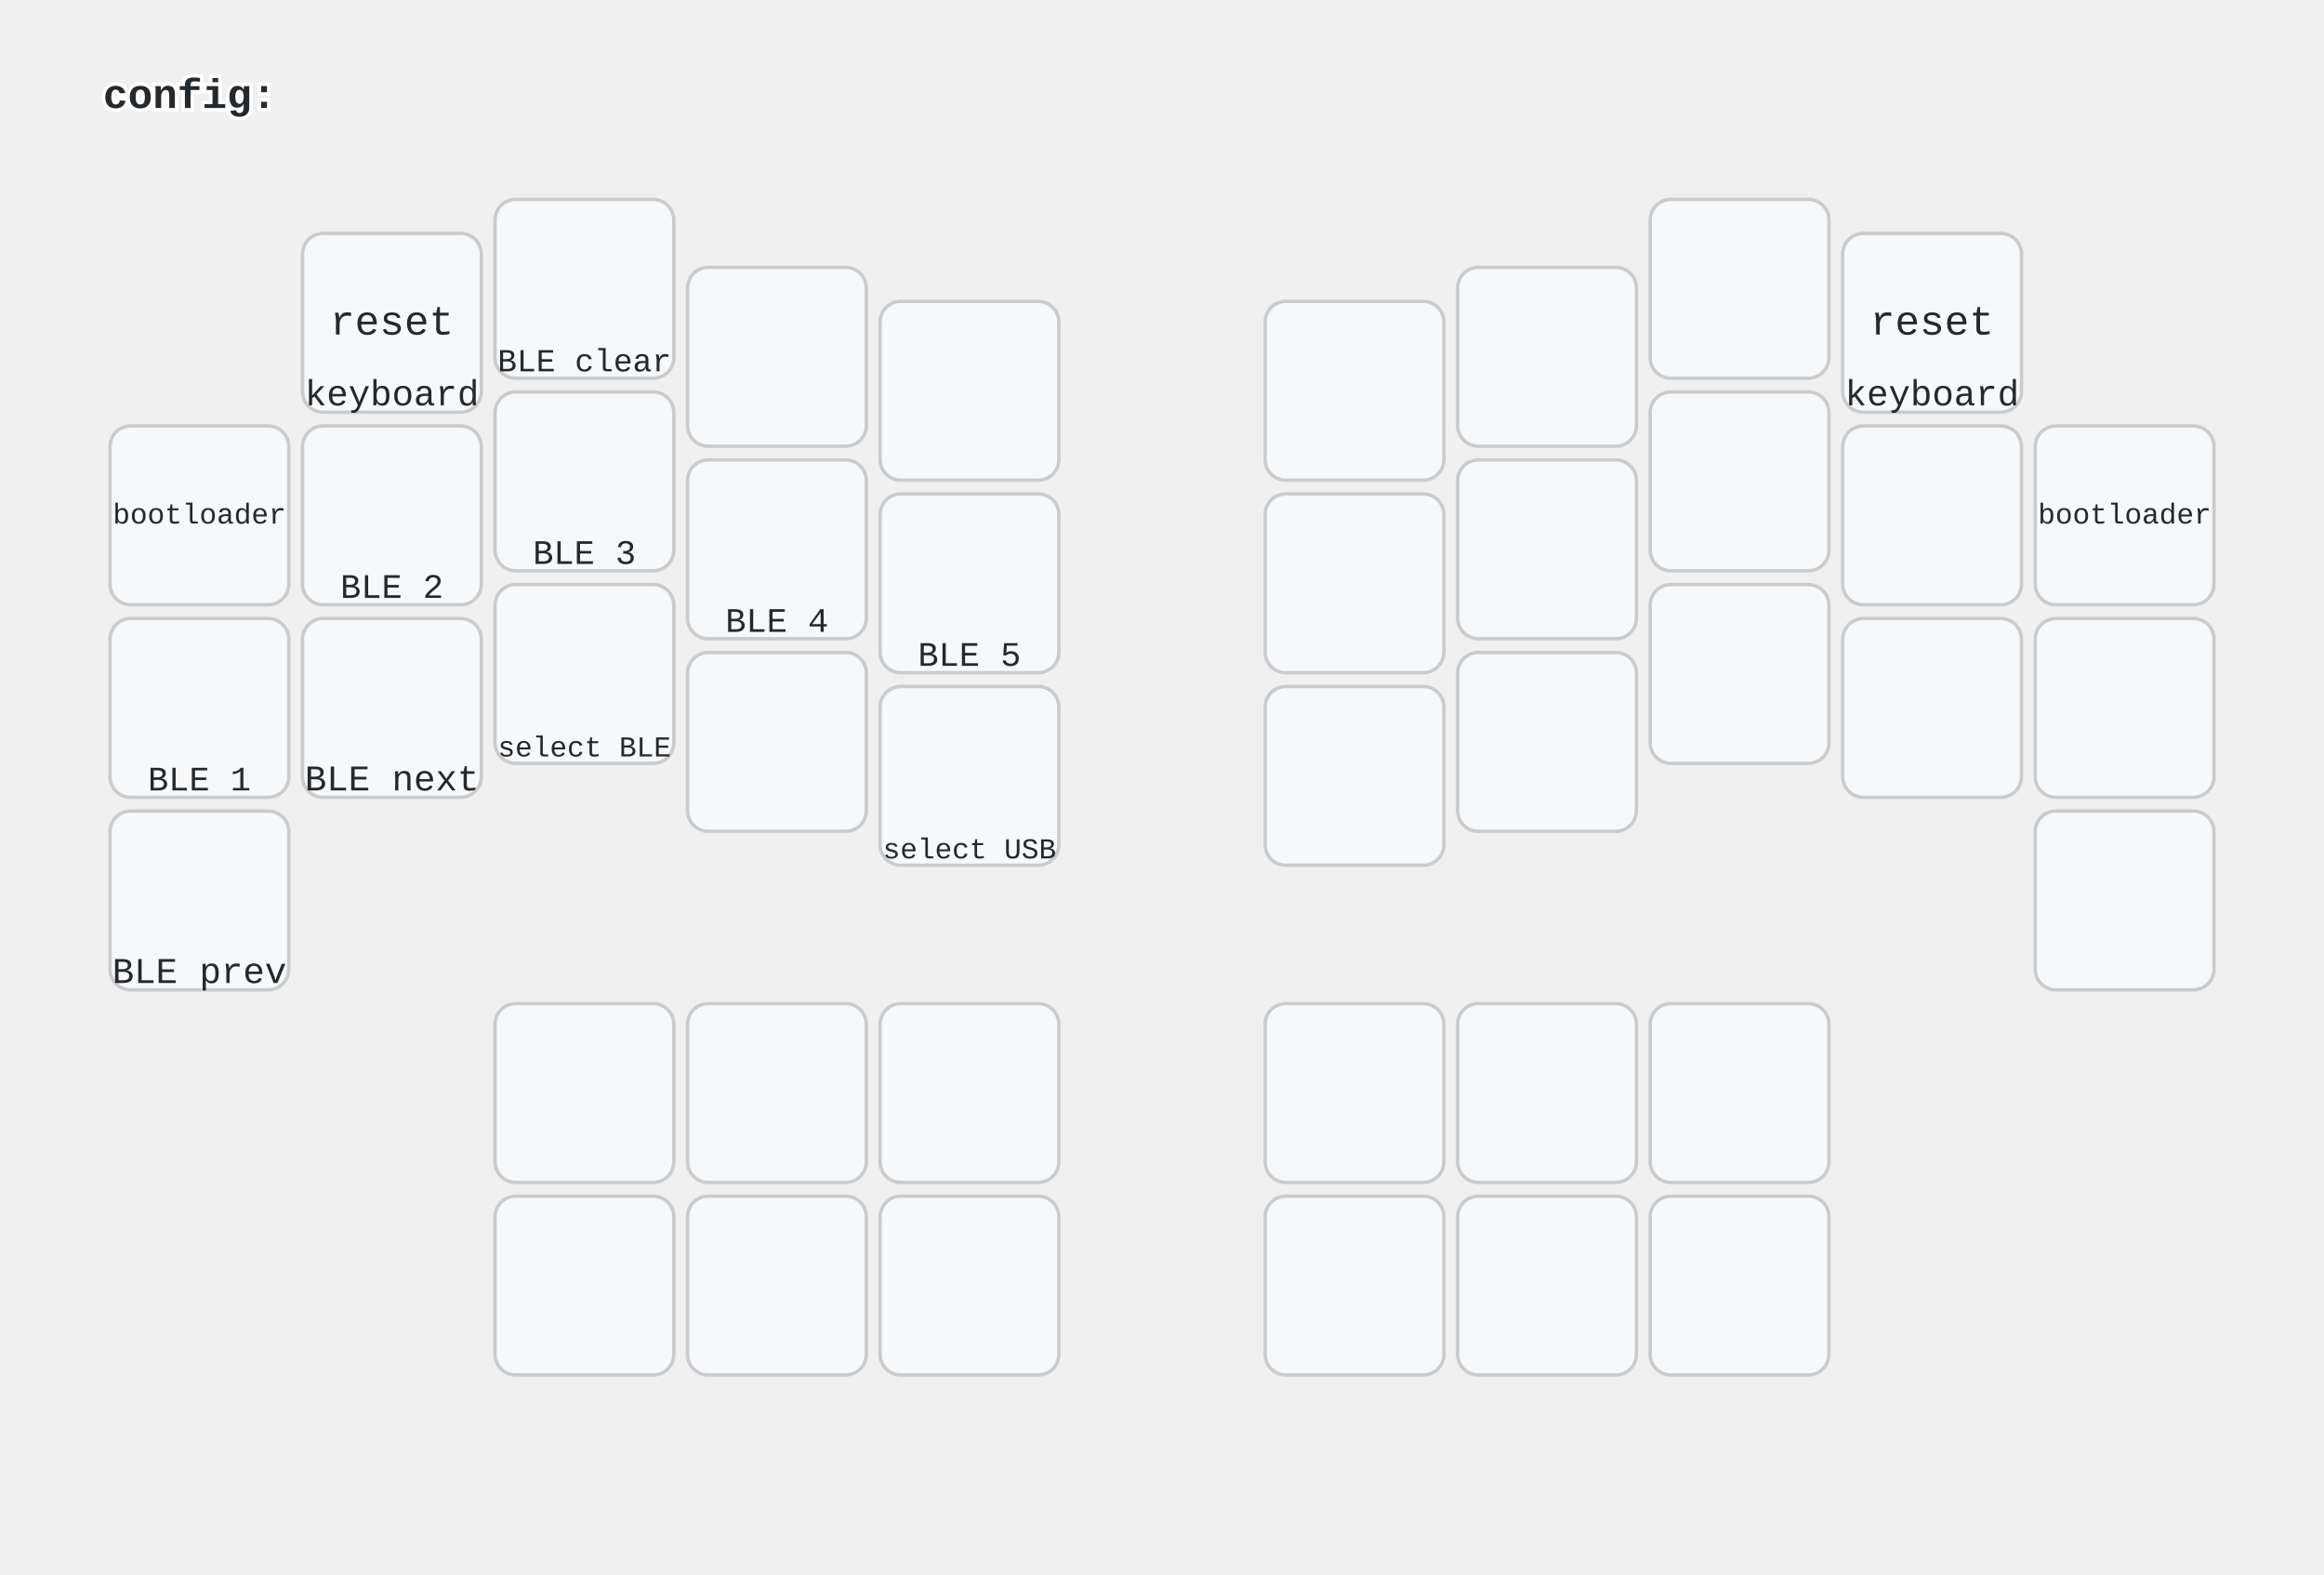
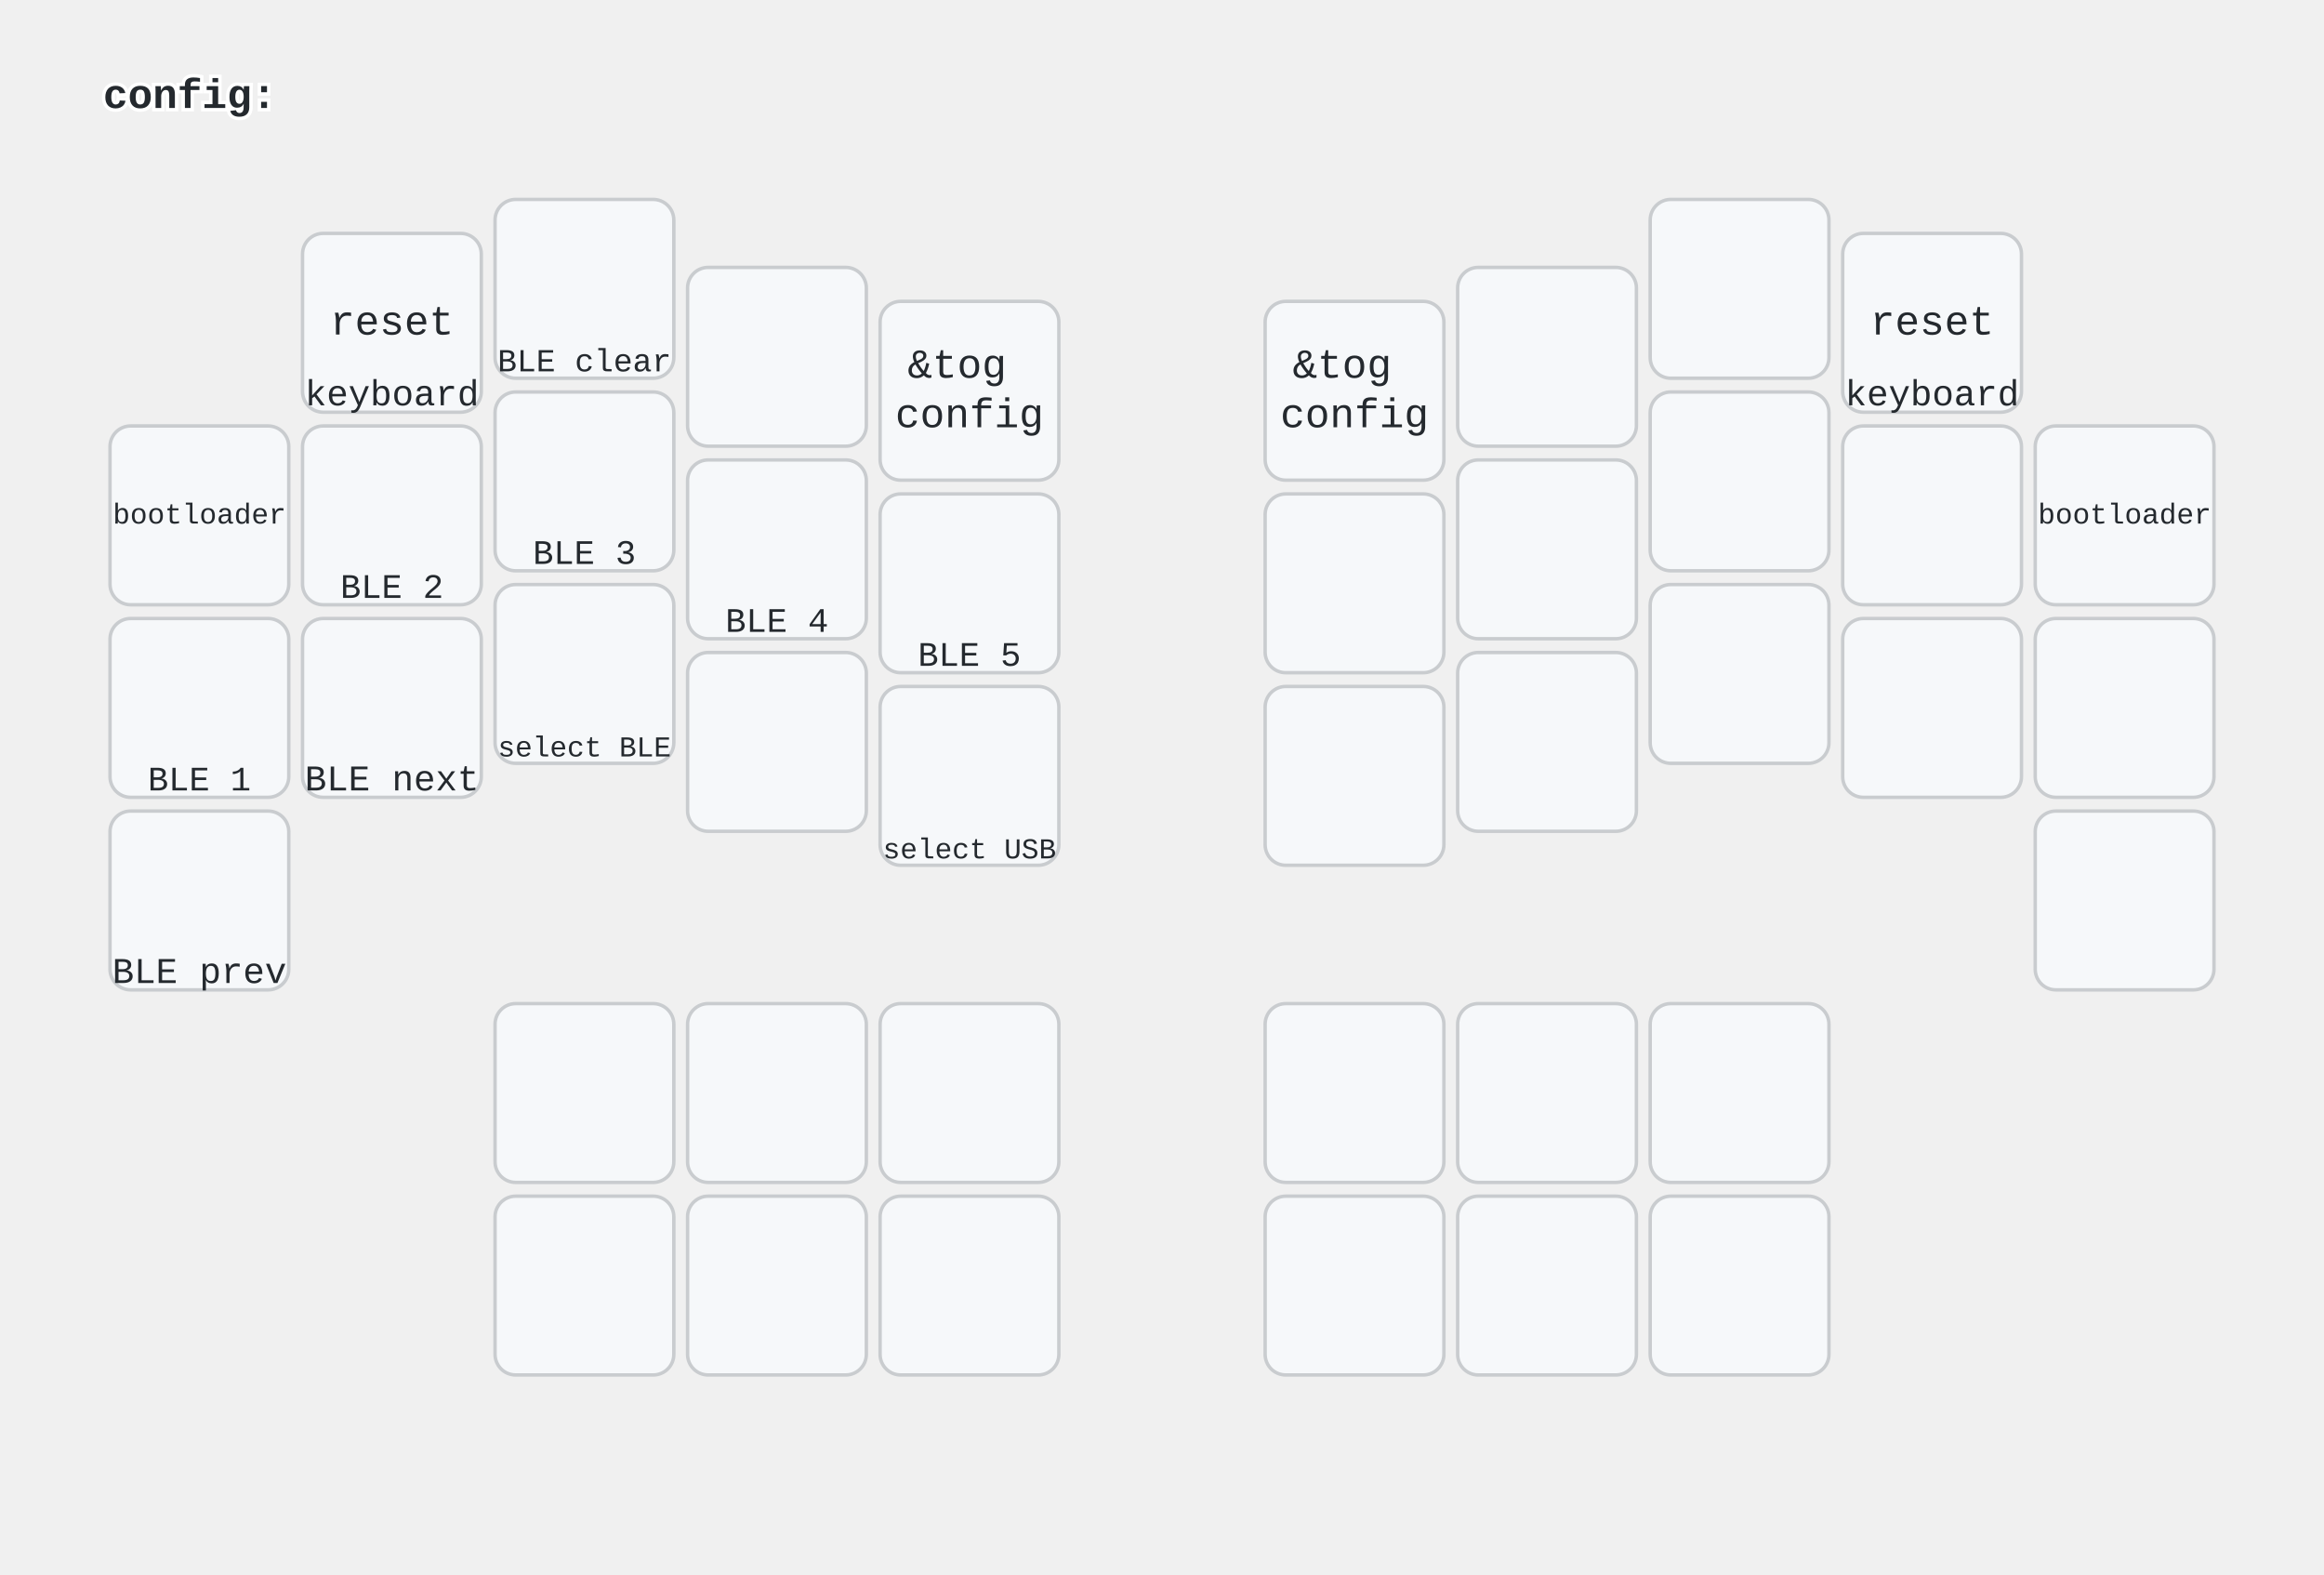
<svg xmlns="http://www.w3.org/2000/svg" xmlns:xlink="http://www.w3.org/1999/xlink" width="676.0" height="457.882" viewBox="0 0 676.0 457.882" class="keymap">
  <defs>/* start glyphs */
- <svg id="mdi:usb">
+ <svg id="mdi:bluetooth">
+       <svg id="mdi-bluetooth" viewBox="0 0 24 24">
+         <path d="M14.88,16.29L13,18.17V14.41M13,5.83L14.88,7.71L13,9.58M17.71,7.71L12,2H11V9.58L6.41,5L5,6.41L10.59,12L5,17.58L6.41,19L11,14.41V22H12L17.71,16.29L13.41,12L17.71,7.71Z" />
+       </svg>
+     </svg>
+     <svg id="mdi:usb">
      <svg id="mdi-usb" viewBox="0 0 24 24">
        <path d="M15,7V11H16V13H13V5H15L12,1L9,5H11V13H8V10.93C8.7,10.56 9.2,9.85 9.2,9C9.2,7.78 8.21,6.8 7,6.8C5.78,6.8 4.8,7.78 4.8,9C4.8,9.85 5.3,10.56 6,10.93V13A2,2 0 0,0 8,15H11V18.05C10.29,18.41 9.8,19.15 9.8,20A2.2,2.2 0 0,0 12,22.2A2.2,2.2 0 0,0 14.2,20C14.2,19.15 13.71,18.41 13,18.05V15H16A2,2 0 0,0 18,13V11H19V7H15Z" />
-       </svg>
-     </svg>
-     <svg id="mdi:bluetooth">
-       <svg id="mdi-bluetooth" viewBox="0 0 24 24">
-         <path d="M14.88,16.29L13,18.17V14.41M13,5.83L14.88,7.71L13,9.58M17.71,7.71L12,2H11V9.58L6.41,5L5,6.41L10.59,12L5,17.58L6.41,19L11,14.41V22H12L17.71,16.29L13.41,12L17.71,7.71Z" />
      </svg>
    </svg>
    <svg id="mdi:cancel">
      <svg id="mdi-cancel" viewBox="0 0 24 24">
        <path d="M12 2C17.5 2 22 6.5 22 12S17.5 22 12 22 2 17.5 2 12 6.5 2 12 2M12 4C10.1 4 8.4 4.6 7.1 5.7L18.3 16.9C19.3 15.5 20 13.8 20 12C20 7.6 16.4 4 12 4M16.9 18.3L5.7 7.1C4.6 8.4 4 10.1 4 12C4 16.4 7.6 20 12 20C13.9 20 15.6 19.4 16.9 18.3Z" />
      </svg>
    </svg>
  </defs>/* end glyphs */
<style>/* inherit to force styles through use tags*/
svg path {
    fill: inherit;
}
/* font and background color specifications */
svg.keymap {
    font-family: SFMono-Regular,Consolas,Liberation Mono,Menlo,monospace;
    font-size: 12px;
    font-kerning: normal;
    text-rendering: optimizeLegibility;
    fill: #24292e;
}

/* default key styling */
rect.key {
    fill: #f6f8fa;
    stroke: #c9cccf;
    stroke-width: 1;
}

/* color accent for combo boxes */
rect.combo {
    fill: #cdf;
}

/* color accent for held keys */
rect.held, rect.combo.held {
    fill: #fdd;
}

/* color accent for ghost (optional) keys */
rect.ghost, rect.combo.ghost {
    fill: #ddd;
}

text {
    text-anchor: middle;
    dominant-baseline: middle;
}

/* styling for layer labels */
text.label {
    font-weight: bold;
    text-anchor: start;
    stroke: white;
    stroke-width: 2;
    paint-order: stroke;
}

/* styling for combo tap, and key hold/shifted label text */
text.combo, text.hold, text.shifted {
    font-size: 10px;
}

text.hold {
    text-anchor: middle;
    dominant-baseline: auto;
}

text.shifted {
    text-anchor: middle;
    dominant-baseline: hanging;
}

/* styling for hold/shifted label text in combo box */
text.combo.hold, text.combo.shifted {
    font-size: 7px;
}

/* lighter symbol for transparent keys */
text.trans {
    fill: #7b7e81;
}

/* styling for combo dendrons */
path.combo {
    stroke-width: 1;
    stroke: gray;
    fill: none;
}

/* Start Tabler Icons Cleanup */
/* cannot use height/width with glyphs */
.icon-tabler &gt; path {
    fill: inherit;
    stroke: inherit;
}
/* hide tabler's default box */
.icon-tabler &gt; path[stroke="none"][fill="none"] {
    visibility: collapse;
}
/* End Tabler Icons Cleanup */
</style>
  <g class="layer-config">
    <text x="30.0" y="28.0" class="label">config:</text>
    <rect rx="6.0" ry="6.0" x="32.0" y="123.882" width="52.0" height="52.0" class="key" />
    <text x="58.0" y="149.882" class="tap" style="font-size: 70%">bootloader</text>
    <rect rx="6.0" ry="6.0" x="88.0" y="67.882" width="52.0" height="52.0" class="key" />
    <text x="114.0" y="93.882" class="tap">reset</text>
    <text x="114.0" y="117.882" class="hold" style="font-size: 88%">keyboard</text>
    <rect rx="6.0" ry="6.0" x="144.0" y="58.0" width="52.0" height="52.0" class="key" />
    <use href="#mdi:bluetooth" xlink:href="#mdi:bluetooth" x="163.0" y="77.0" height="14" width="14.0" class="tap glyph mdi:bluetooth" />
    <text x="170.0" y="108.0" class="hold" style="font-size: 78%">BLE clear</text>
    <rect rx="6.0" ry="6.0" x="200.0" y="77.765" width="52.0" height="52.0" class="key" />
    <use href="#mdi:cancel" xlink:href="#mdi:cancel" x="219.0" y="96.765" height="14" width="14.0" class="tap glyph mdi:cancel" />
    <rect rx="6.0" ry="6.0" x="256.0" y="87.647" width="52.0" height="52.0" class="key" />
-     <use href="#mdi:cancel" xlink:href="#mdi:cancel" x="275.0" y="106.647" height="14" width="14.0" class="tap glyph mdi:cancel" />
+     <text x="282.0" y="113.647" class="tap">
+       <tspan x="282.0" dy="-0.6em">&amp;tog</tspan>
+       <tspan x="282.0" dy="1.2em">config</tspan>
+     </text>
    <rect rx="6.0" ry="6.0" x="32.0" y="179.882" width="52.0" height="52.0" class="key" />
    <use href="#mdi:bluetooth" xlink:href="#mdi:bluetooth" x="51.0" y="198.882" height="14" width="14.0" class="tap glyph mdi:bluetooth" />
    <text x="58.0" y="229.882" class="hold">BLE 1</text>
    <rect rx="6.0" ry="6.0" x="88.0" y="123.882" width="52.0" height="52.0" class="key" />
    <use href="#mdi:bluetooth" xlink:href="#mdi:bluetooth" x="107.0" y="142.882" height="14" width="14.0" class="tap glyph mdi:bluetooth" />
    <text x="114.0" y="173.882" class="hold">BLE 2</text>
    <rect rx="6.0" ry="6.0" x="144.0" y="114.0" width="52.0" height="52.0" class="key" />
    <use href="#mdi:bluetooth" xlink:href="#mdi:bluetooth" x="163.0" y="133.0" height="14" width="14.0" class="tap glyph mdi:bluetooth" />
    <text x="170.0" y="164.0" class="hold">BLE 3</text>
    <rect rx="6.0" ry="6.0" x="200.0" y="133.765" width="52.0" height="52.0" class="key" />
    <use href="#mdi:bluetooth" xlink:href="#mdi:bluetooth" x="219.0" y="152.765" height="14" width="14.0" class="tap glyph mdi:bluetooth" />
    <text x="226.0" y="183.765" class="hold">BLE 4</text>
    <rect rx="6.0" ry="6.0" x="256.0" y="143.647" width="52.0" height="52.0" class="key" />
    <use href="#mdi:bluetooth" xlink:href="#mdi:bluetooth" x="275.0" y="162.647" height="14" width="14.0" class="tap glyph mdi:bluetooth" />
    <text x="282.0" y="193.647" class="hold">BLE 5</text>
    <rect rx="6.0" ry="6.0" x="32.0" y="235.882" width="52.0" height="52.0" class="key" />
    <use href="#mdi:bluetooth" xlink:href="#mdi:bluetooth" x="51.0" y="254.882" height="14" width="14.0" class="tap glyph mdi:bluetooth" />
    <text x="58.0" y="285.882" class="hold" style="font-size: 88%">BLE prev</text>
    <rect rx="6.0" ry="6.0" x="88.0" y="179.882" width="52.0" height="52.0" class="key" />
    <use href="#mdi:bluetooth" xlink:href="#mdi:bluetooth" x="107.0" y="198.882" height="14" width="14.0" class="tap glyph mdi:bluetooth" />
    <text x="114.0" y="229.882" class="hold" style="font-size: 88%">BLE next</text>
    <rect rx="6.0" ry="6.0" x="144.0" y="170.0" width="52.0" height="52.0" class="key" />
    <use href="#mdi:bluetooth" xlink:href="#mdi:bluetooth" x="163.0" y="189.0" height="14" width="14.0" class="tap glyph mdi:bluetooth" />
    <text x="170.0" y="220.0" class="hold" style="font-size: 70%">select BLE</text>
    <rect rx="6.0" ry="6.0" x="200.0" y="189.765" width="52.0" height="52.0" class="key" />
    <use href="#mdi:cancel" xlink:href="#mdi:cancel" x="219.0" y="208.765" height="14" width="14.0" class="tap glyph mdi:cancel" />
    <rect rx="6.0" ry="6.0" x="256.0" y="199.647" width="52.0" height="52.0" class="key" />
    <use href="#mdi:usb" xlink:href="#mdi:usb" x="275.0" y="218.647" height="14" width="14.0" class="tap glyph mdi:usb" />
    <text x="282.0" y="249.647" class="hold" style="font-size: 70%">select USB</text>
    <rect rx="6.0" ry="6.0" x="144.0" y="291.882" width="52.0" height="52.0" class="key" />
    <use href="#mdi:cancel" xlink:href="#mdi:cancel" x="163.0" y="310.882" height="14" width="14.0" class="tap glyph mdi:cancel" />
    <rect rx="6.0" ry="6.0" x="200.0" y="291.882" width="52.0" height="52.0" class="key" />
    <use href="#mdi:cancel" xlink:href="#mdi:cancel" x="219.0" y="310.882" height="14" width="14.0" class="tap glyph mdi:cancel" />
    <rect rx="6.0" ry="6.0" x="256.0" y="291.882" width="52.0" height="52.0" class="key" />
    <use href="#mdi:cancel" xlink:href="#mdi:cancel" x="275.0" y="310.882" height="14" width="14.0" class="tap glyph mdi:cancel" />
    <rect rx="6.0" ry="6.0" x="144.0" y="347.882" width="52.0" height="52.0" class="key" />
    <use href="#mdi:cancel" xlink:href="#mdi:cancel" x="163.0" y="366.882" height="14" width="14.0" class="tap glyph mdi:cancel" />
    <rect rx="6.0" ry="6.0" x="200.0" y="347.882" width="52.0" height="52.0" class="key" />
    <use href="#mdi:cancel" xlink:href="#mdi:cancel" x="219.0" y="366.882" height="14" width="14.0" class="tap glyph mdi:cancel" />
    <rect rx="6.0" ry="6.0" x="256.0" y="347.882" width="52.0" height="52.0" class="key" />
    <use href="#mdi:cancel" xlink:href="#mdi:cancel" x="275.0" y="366.882" height="14" width="14.0" class="tap glyph mdi:cancel" />
    <rect rx="6.0" ry="6.0" x="368.0" y="87.647" width="52.0" height="52.0" class="key" />
-     <use href="#mdi:cancel" xlink:href="#mdi:cancel" x="387.0" y="106.647" height="14" width="14.0" class="tap glyph mdi:cancel" />
+     <text x="394.0" y="113.647" class="tap">
+       <tspan x="394.0" dy="-0.6em">&amp;tog</tspan>
+       <tspan x="394.0" dy="1.2em">config</tspan>
+     </text>
    <rect rx="6.0" ry="6.0" x="424.0" y="77.765" width="52.0" height="52.0" class="key" />
    <use href="#mdi:cancel" xlink:href="#mdi:cancel" x="443.0" y="96.765" height="14" width="14.0" class="tap glyph mdi:cancel" />
    <rect rx="6.0" ry="6.0" x="480.0" y="58" width="52.0" height="52.0" class="key" />
    <use href="#mdi:cancel" xlink:href="#mdi:cancel" x="499.0" y="77" height="14" width="14.0" class="tap glyph mdi:cancel" />
    <rect rx="6.0" ry="6.0" x="536.0" y="67.882" width="52.0" height="52.0" class="key" />
    <text x="562.0" y="93.882" class="tap">reset</text>
    <text x="562.0" y="117.882" class="hold" style="font-size: 88%">keyboard</text>
    <rect rx="6.0" ry="6.0" x="592.0" y="123.882" width="52.0" height="52.0" class="key" />
    <text x="618.0" y="149.882" class="tap" style="font-size: 70%">bootloader</text>
    <rect rx="6.0" ry="6.0" x="368.0" y="143.647" width="52.0" height="52.0" class="key" />
    <use href="#mdi:cancel" xlink:href="#mdi:cancel" x="387.0" y="162.647" height="14" width="14.0" class="tap glyph mdi:cancel" />
    <rect rx="6.0" ry="6.0" x="424.0" y="133.765" width="52.0" height="52.0" class="key" />
    <use href="#mdi:cancel" xlink:href="#mdi:cancel" x="443.0" y="152.765" height="14" width="14.0" class="tap glyph mdi:cancel" />
    <rect rx="6.0" ry="6.0" x="480.0" y="114.0" width="52.0" height="52.0" class="key" />
    <use href="#mdi:cancel" xlink:href="#mdi:cancel" x="499.0" y="133.0" height="14" width="14.0" class="tap glyph mdi:cancel" />
    <rect rx="6.0" ry="6.0" x="536.0" y="123.882" width="52.0" height="52.0" class="key" />
    <use href="#mdi:cancel" xlink:href="#mdi:cancel" x="555.0" y="142.882" height="14" width="14.0" class="tap glyph mdi:cancel" />
    <rect rx="6.0" ry="6.0" x="592.0" y="179.882" width="52.0" height="52.0" class="key" />
    <use href="#mdi:cancel" xlink:href="#mdi:cancel" x="611.0" y="198.882" height="14" width="14.0" class="tap glyph mdi:cancel" />
    <rect rx="6.0" ry="6.0" x="368.0" y="199.647" width="52.0" height="52.0" class="key" />
    <use href="#mdi:cancel" xlink:href="#mdi:cancel" x="387.0" y="218.647" height="14" width="14.0" class="tap glyph mdi:cancel" />
    <rect rx="6.0" ry="6.0" x="424.0" y="189.765" width="52.0" height="52.0" class="key" />
    <use href="#mdi:cancel" xlink:href="#mdi:cancel" x="443.0" y="208.765" height="14" width="14.0" class="tap glyph mdi:cancel" />
    <rect rx="6.0" ry="6.0" x="480.0" y="170.0" width="52.0" height="52.0" class="key" />
    <use href="#mdi:cancel" xlink:href="#mdi:cancel" x="499.0" y="189.0" height="14" width="14.0" class="tap glyph mdi:cancel" />
    <rect rx="6.0" ry="6.0" x="536.0" y="179.882" width="52.0" height="52.0" class="key" />
    <use href="#mdi:cancel" xlink:href="#mdi:cancel" x="555.0" y="198.882" height="14" width="14.0" class="tap glyph mdi:cancel" />
    <rect rx="6.0" ry="6.0" x="592.0" y="235.882" width="52.0" height="52.0" class="key" />
    <use href="#mdi:cancel" xlink:href="#mdi:cancel" x="611.0" y="254.882" height="14" width="14.0" class="tap glyph mdi:cancel" />
    <rect rx="6.0" ry="6.0" x="368.0" y="291.882" width="52.0" height="52.0" class="key" />
    <use href="#mdi:cancel" xlink:href="#mdi:cancel" x="387.0" y="310.882" height="14" width="14.0" class="tap glyph mdi:cancel" />
    <rect rx="6.0" ry="6.0" x="424.0" y="291.882" width="52.0" height="52.0" class="key" />
    <use href="#mdi:cancel" xlink:href="#mdi:cancel" x="443.0" y="310.882" height="14" width="14.0" class="tap glyph mdi:cancel" />
    <rect rx="6.0" ry="6.0" x="480.0" y="291.882" width="52.0" height="52.0" class="key" />
    <use href="#mdi:cancel" xlink:href="#mdi:cancel" x="499.0" y="310.882" height="14" width="14.0" class="tap glyph mdi:cancel" />
    <rect rx="6.0" ry="6.0" x="368.0" y="347.882" width="52.0" height="52.0" class="key" />
    <use href="#mdi:cancel" xlink:href="#mdi:cancel" x="387.0" y="366.882" height="14" width="14.0" class="tap glyph mdi:cancel" />
    <rect rx="6.0" ry="6.0" x="424.0" y="347.882" width="52.0" height="52.0" class="key" />
    <use href="#mdi:cancel" xlink:href="#mdi:cancel" x="443.0" y="366.882" height="14" width="14.0" class="tap glyph mdi:cancel" />
    <rect rx="6.0" ry="6.0" x="480.0" y="347.882" width="52.0" height="52.0" class="key" />
    <use href="#mdi:cancel" xlink:href="#mdi:cancel" x="499.0" y="366.882" height="14" width="14.0" class="tap glyph mdi:cancel" />
  </g>
</svg>
